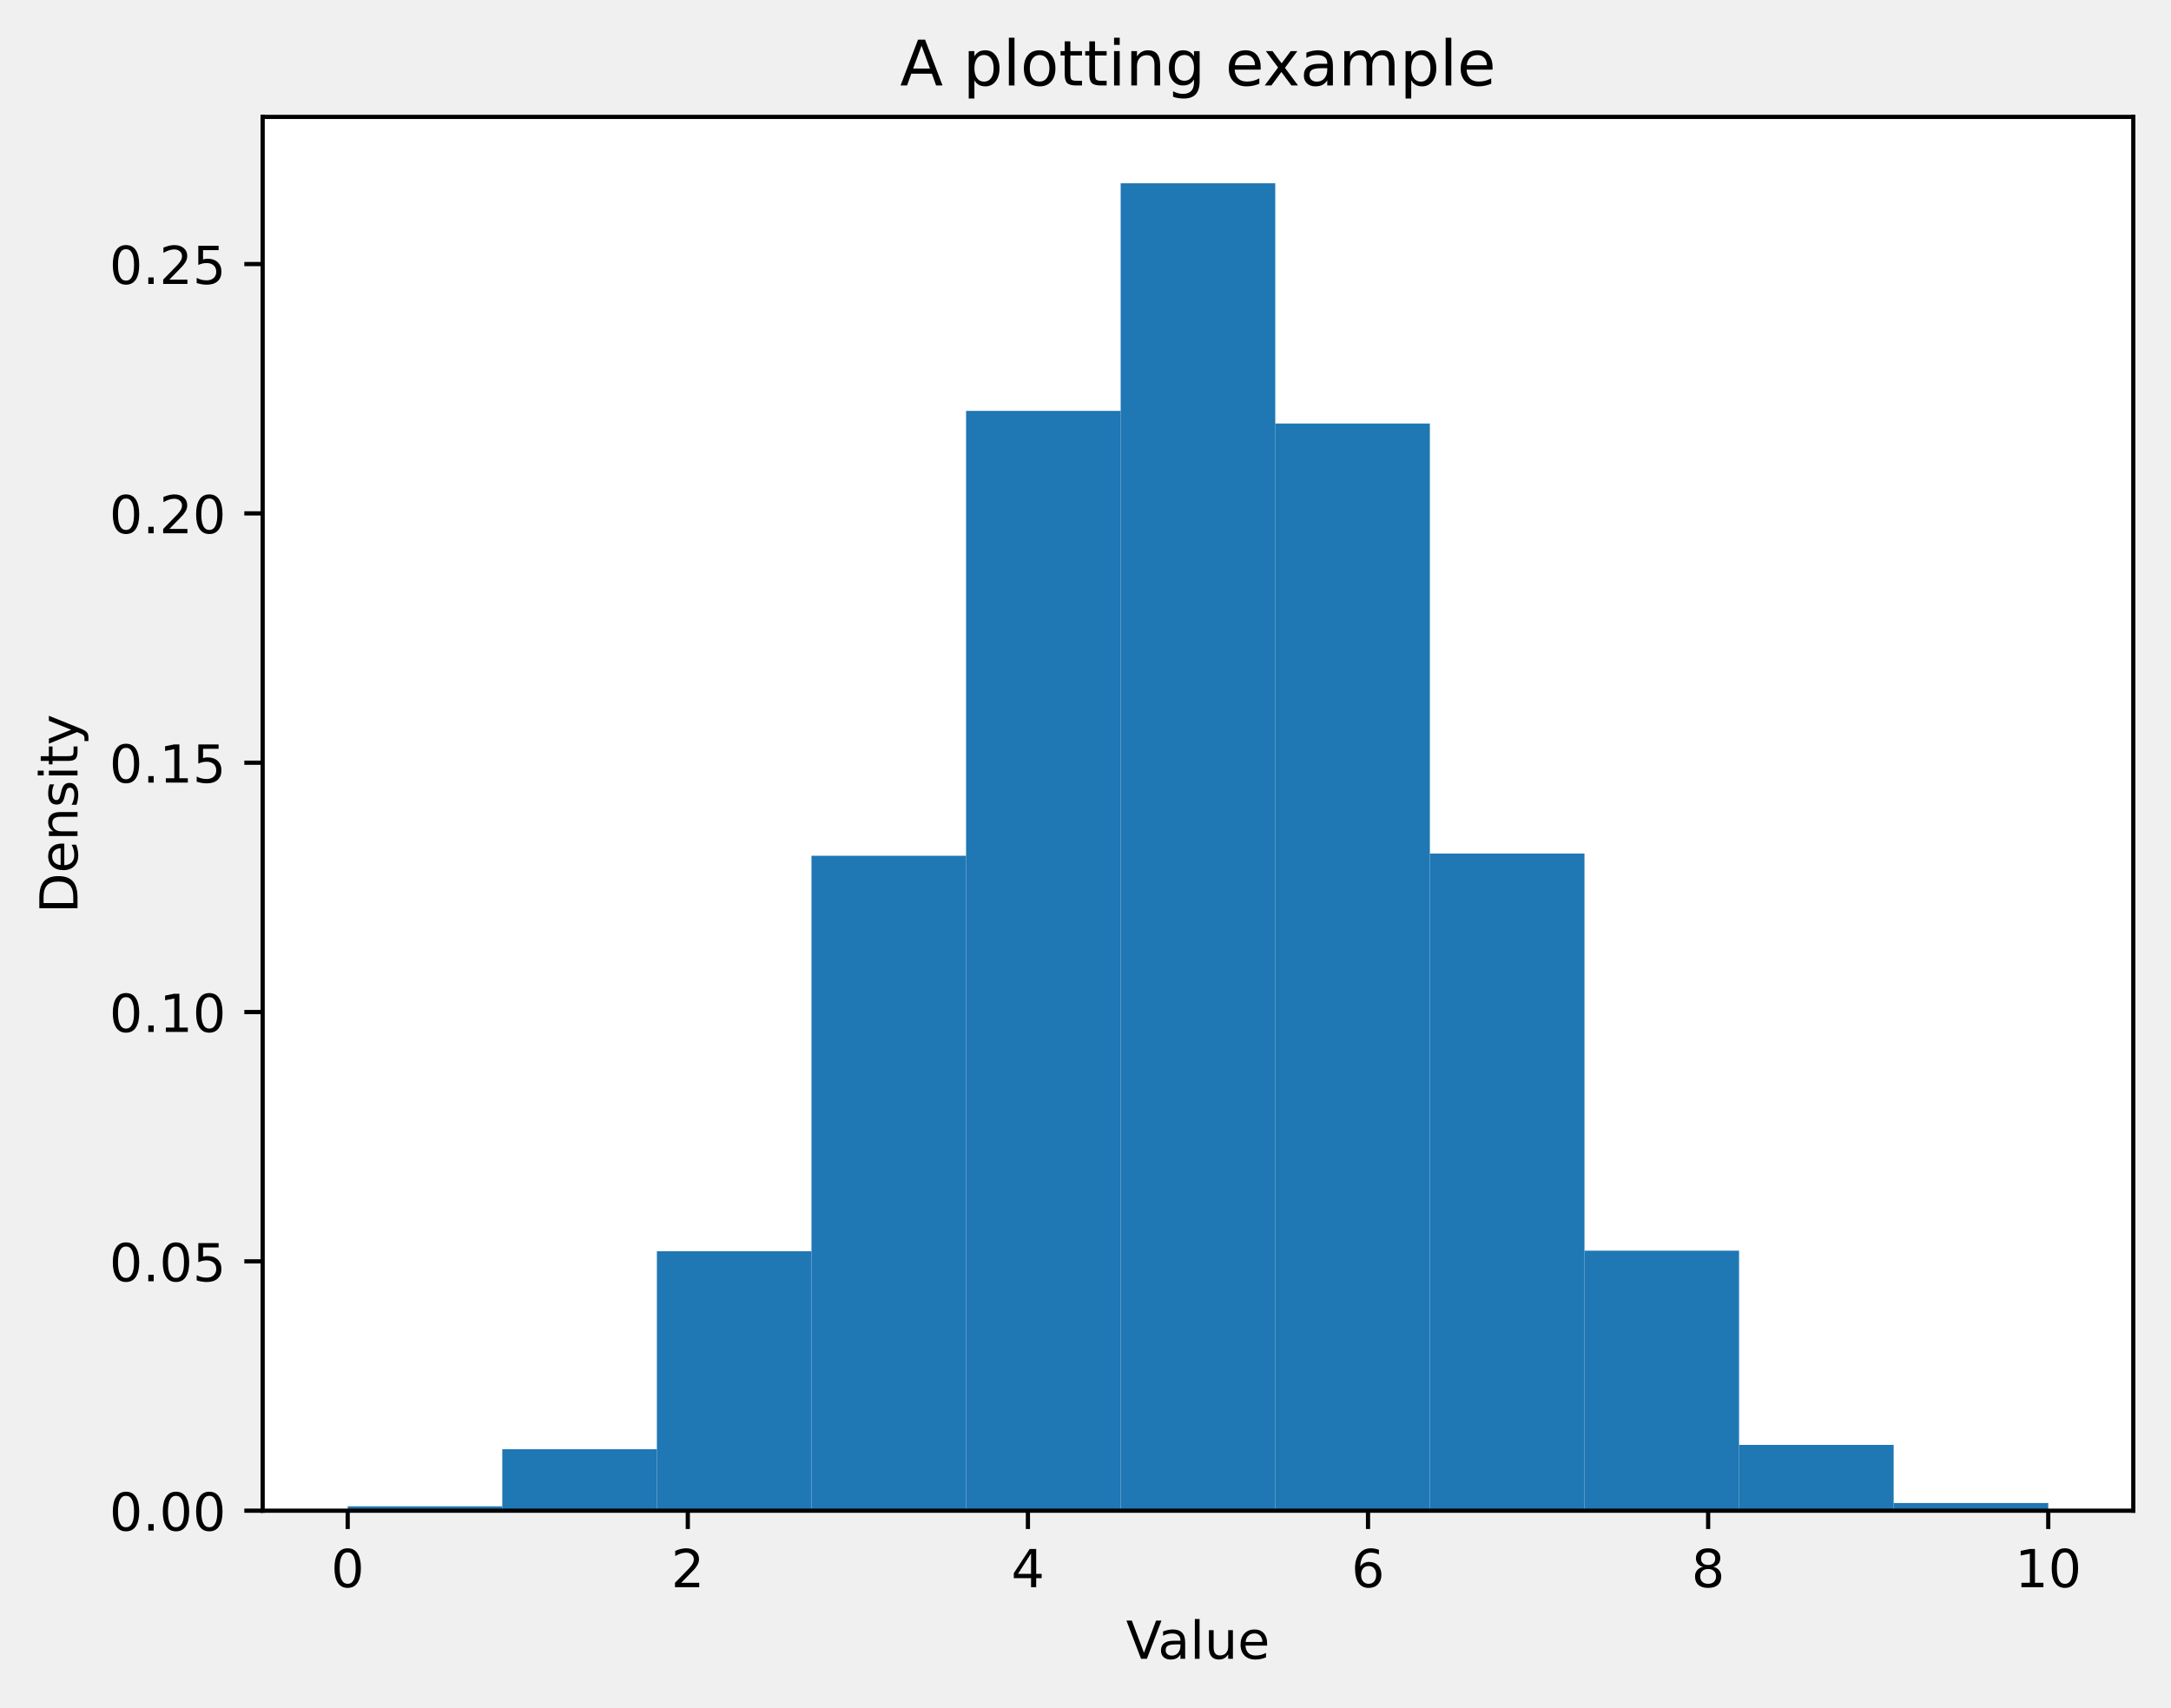
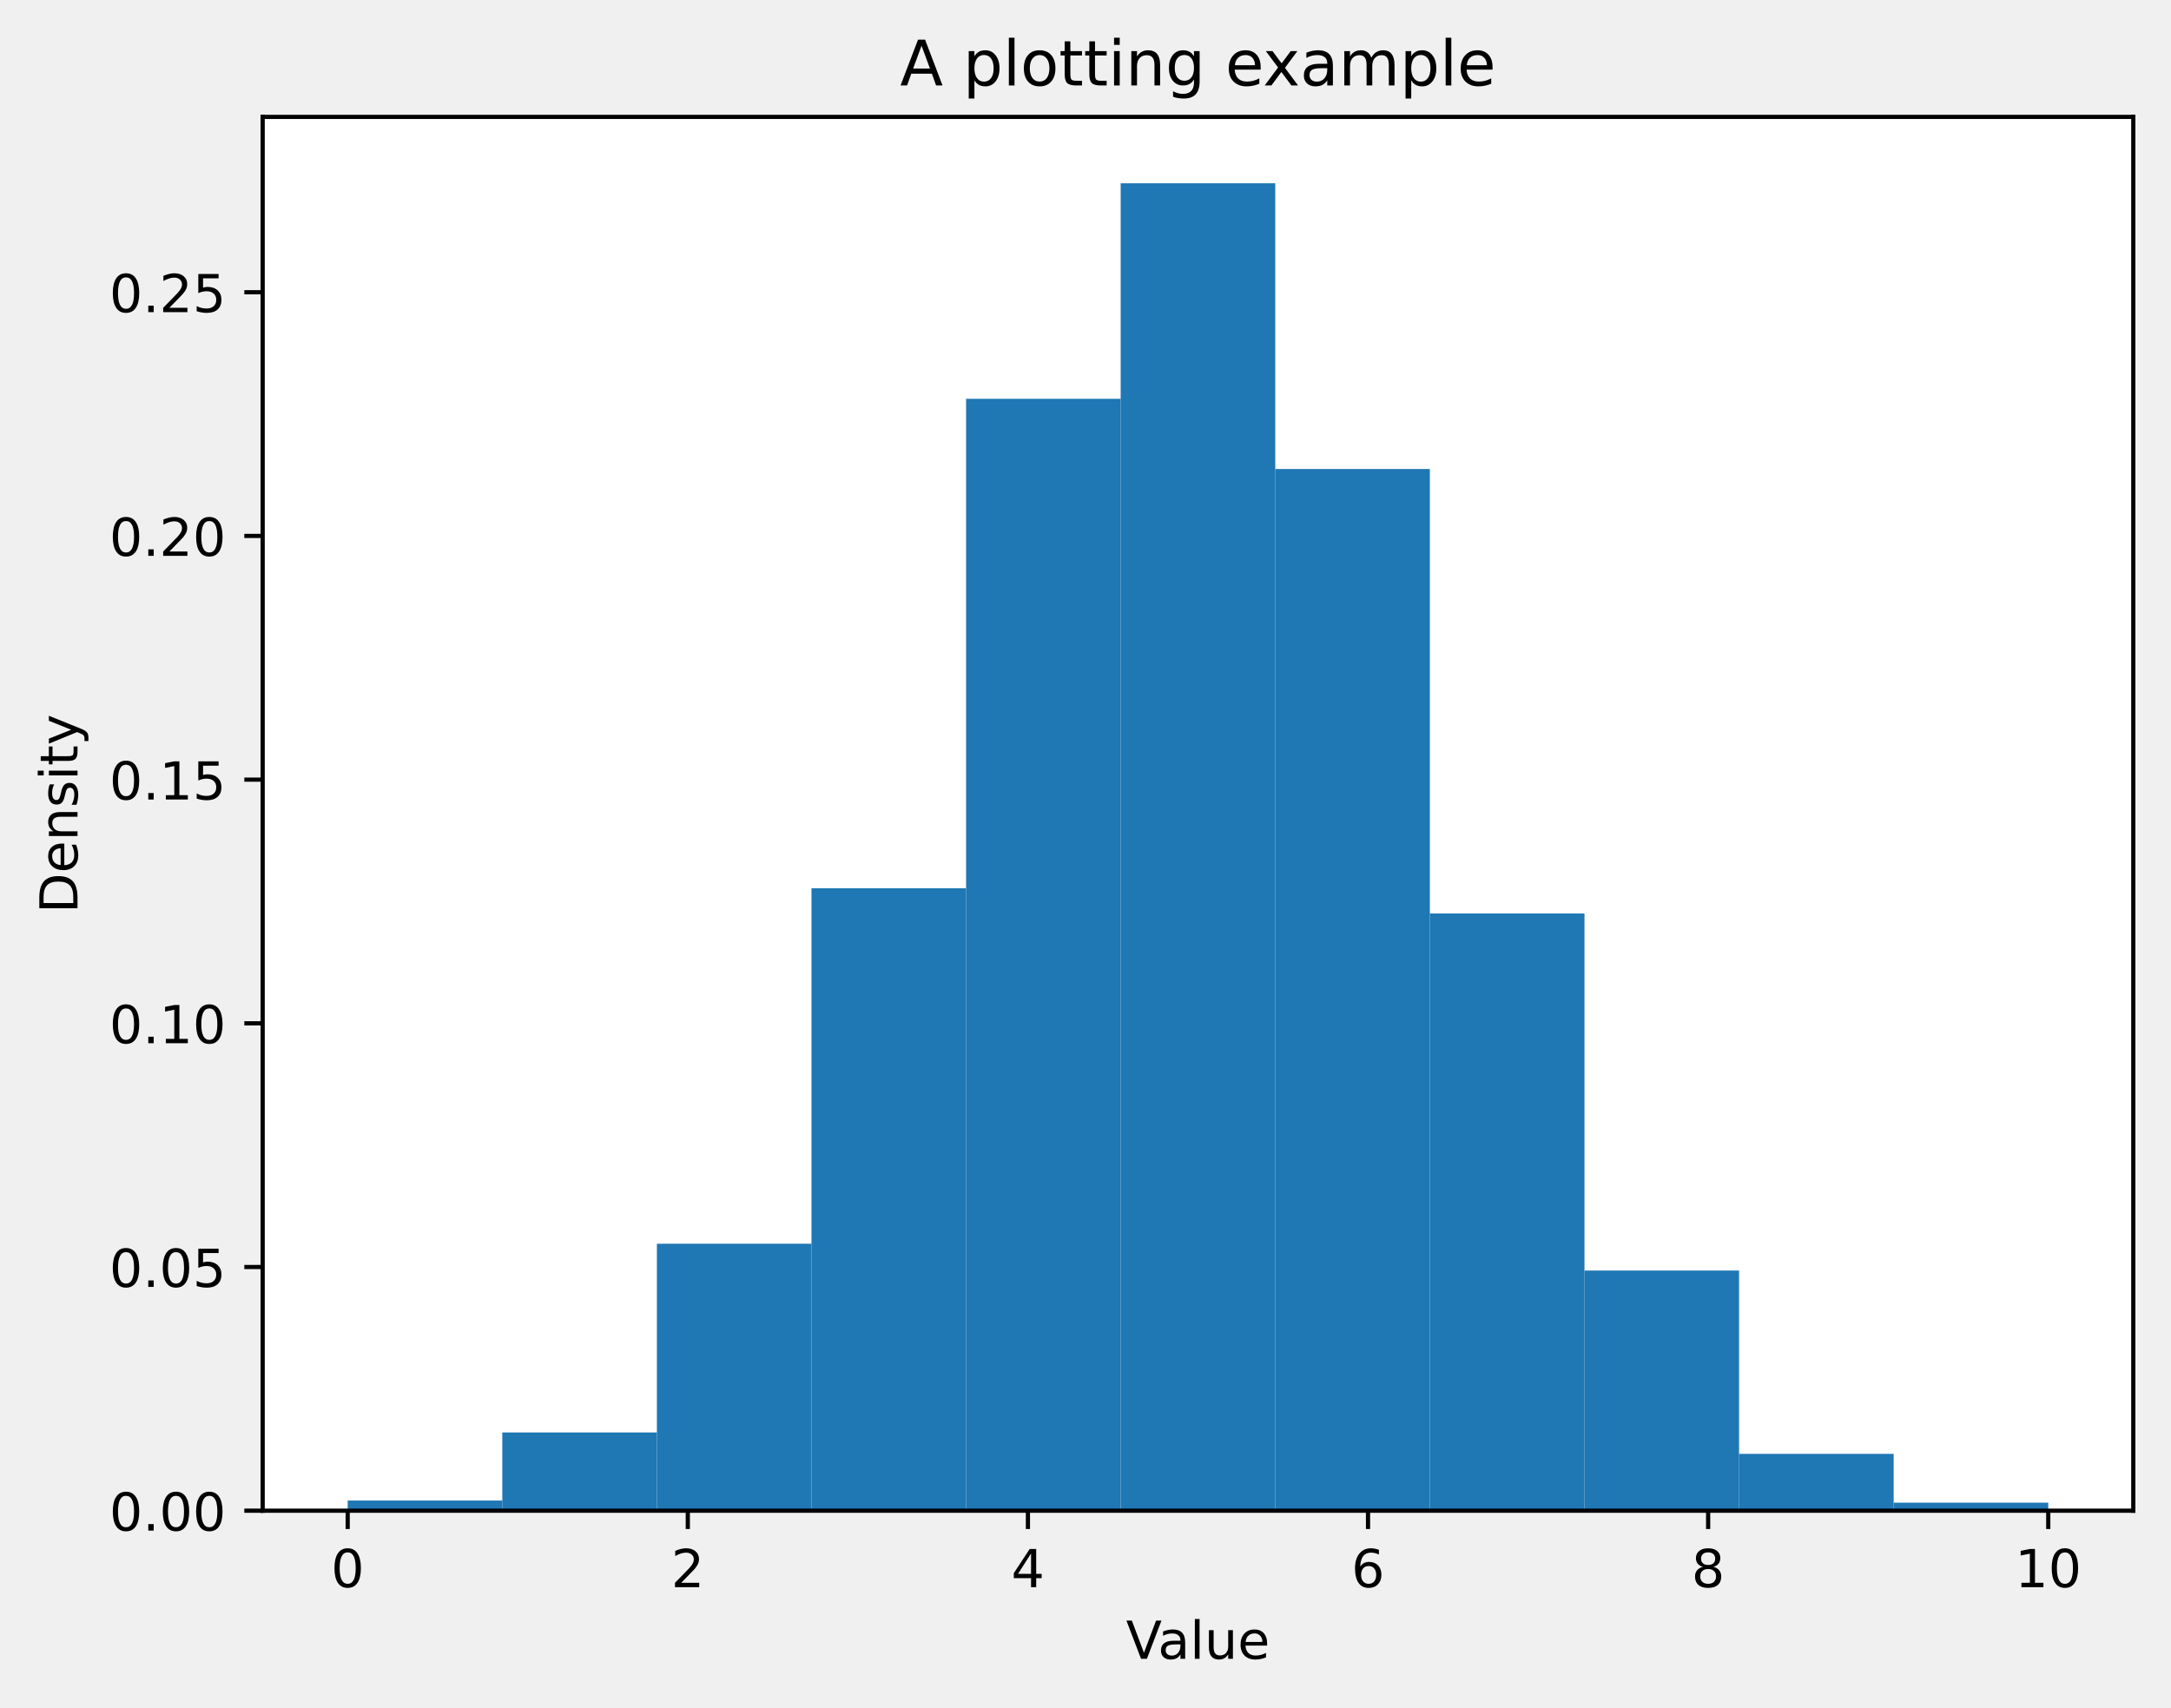
<svg xmlns="http://www.w3.org/2000/svg" xmlns:xlink="http://www.w3.org/1999/xlink" width="414.464pt" height="325.986pt" viewBox="0 0 414.464 325.986" version="1.1">
  <defs>
    <style type="text/css">*{stroke-linejoin: round; stroke-linecap: butt}</style>
  </defs>
  <g id="figure_1">
    <g id="patch_1">
      <path d="M 0 325.986  L 414.464 325.986  L 414.464 0  L 0 0  L 0 325.986  z " style="fill: none" />
    </g>
    <g id="axes_1">
      <g id="patch_2">
        <path d="M 50.144 288.43  L 407.264 288.43  L 407.264 22.318  L 50.144 22.318  z " style="fill: #ffffff" />
      </g>
      <g id="patch_3">
-         <path d="M 66.376 288.43  L 95.891 288.43  L 95.891 287.592  L 66.376 287.592  z " clip-path="url(#pe0464dfb68)" style="fill: #1f77b4" />
+         <path d="M 66.376 288.43  L 95.891 288.43  L 95.891 286.485  L 66.376 286.485  z " clip-path="url(#pf469eba678)" style="fill: #1f77b4" />
      </g>
      <g id="patch_4">
-         <path d="M 95.891 288.43  L 125.405 288.43  L 125.405 276.701  L 95.891 276.701  z " clip-path="url(#pe0464dfb68)" style="fill: #1f77b4" />
+         <path d="M 95.891 288.43  L 125.405 288.43  L 125.405 273.486  L 95.891 273.486  z " clip-path="url(#pf469eba678)" style="fill: #1f77b4" />
      </g>
      <g id="patch_5">
-         <path d="M 125.405 288.43  L 154.919 288.43  L 154.919 238.894  L 125.405 238.894  z " clip-path="url(#pe0464dfb68)" style="fill: #1f77b4" />
+         <path d="M 125.405 288.43  L 154.919 288.43  L 154.919 237.456  L 125.405 237.456  z " clip-path="url(#pf469eba678)" style="fill: #1f77b4" />
      </g>
      <g id="patch_6">
-         <path d="M 154.919 288.43  L 184.433 288.43  L 184.433 163.386  L 154.919 163.386  z " clip-path="url(#pe0464dfb68)" style="fill: #1f77b4" />
+         <path d="M 154.919 288.43  L 184.433 288.43  L 184.433 169.592  L 154.919 169.592  z " clip-path="url(#pf469eba678)" style="fill: #1f77b4" />
      </g>
      <g id="patch_7">
-         <path d="M 184.433 288.43  L 213.947 288.43  L 213.947 78.452  L 184.433 78.452  z " clip-path="url(#pe0464dfb68)" style="fill: #1f77b4" />
+         <path d="M 184.433 288.43  L 213.947 288.43  L 213.947 76.138  L 184.433 76.138  z " clip-path="url(#pf469eba678)" style="fill: #1f77b4" />
      </g>
      <g id="patch_8">
-         <path d="M 213.947 288.43  L 243.461 288.43  L 243.461 34.99  L 213.947 34.99  z " clip-path="url(#pe0464dfb68)" style="fill: #1f77b4" />
+         <path d="M 213.947 288.43  L 243.461 288.43  L 243.461 34.99  L 213.947 34.99  z " clip-path="url(#pf469eba678)" style="fill: #1f77b4" />
      </g>
      <g id="patch_9">
-         <path d="M 243.461 288.43  L 272.975 288.43  L 272.975 80.861  L 243.461 80.861  z " clip-path="url(#pe0464dfb68)" style="fill: #1f77b4" />
+         <path d="M 243.461 288.43  L 272.975 288.43  L 272.975 89.547  L 243.461 89.547  z " clip-path="url(#pf469eba678)" style="fill: #1f77b4" />
      </g>
      <g id="patch_10">
-         <path d="M 272.975 288.43  L 302.489 288.43  L 302.489 162.967  L 272.975 162.967  z " clip-path="url(#pe0464dfb68)" style="fill: #1f77b4" />
+         <path d="M 272.975 288.43  L 302.489 288.43  L 302.489 174.403  L 272.975 174.403  z " clip-path="url(#pf469eba678)" style="fill: #1f77b4" />
      </g>
      <g id="patch_11">
-         <path d="M 302.489 288.43  L 332.003 288.43  L 332.003 238.789  L 302.489 238.789  z " clip-path="url(#pe0464dfb68)" style="fill: #1f77b4" />
+         <path d="M 302.489 288.43  L 332.003 288.43  L 332.003 242.573  L 302.489 242.573  z " clip-path="url(#pf469eba678)" style="fill: #1f77b4" />
      </g>
      <g id="patch_12">
-         <path d="M 332.003 288.43  L 361.517 288.43  L 361.517 275.863  L 332.003 275.863  z " clip-path="url(#pe0464dfb68)" style="fill: #1f77b4" />
+         <path d="M 332.003 288.43  L 361.517 288.43  L 361.517 277.58  L 332.003 277.58  z " clip-path="url(#pf469eba678)" style="fill: #1f77b4" />
      </g>
      <g id="patch_13">
-         <path d="M 361.517 288.43  L 391.031 288.43  L 391.031 286.964  L 361.517 286.964  z " clip-path="url(#pe0464dfb68)" style="fill: #1f77b4" />
+         <path d="M 361.517 288.43  L 391.031 288.43  L 391.031 286.895  L 361.517 286.895  z " clip-path="url(#pf469eba678)" style="fill: #1f77b4" />
      </g>
      <g id="matplotlib.axis_1">
        <g id="xtick_1">
          <g id="line2d_1">
            <defs>
-               <path id="m4e42df05ae" d="M 0 0  L 0 3.5  " style="stroke: #000000; stroke-width: 0.8" />
+               <path id="m822d8c1b4b" d="M 0 0  L 0 3.5  " style="stroke: #000000; stroke-width: 0.8" />
            </defs>
            <g>
-               <use xlink:href="#m4e42df05ae" x="66.376" y="288.43" style="stroke: #000000; stroke-width: 0.8" />
+               <use xlink:href="#m822d8c1b4b" x="66.376" y="288.43" style="stroke: #000000; stroke-width: 0.8" />
            </g>
          </g>
          <g id="text_1">
            <g transform="translate(63.19523 303.0286) scale(0.1 -0.1)">
              <defs>
                <path id="DejaVuSans-30" d="M 2034 4250  Q 1547 4250 1301 3770  Q 1056 3291 1056 2328  Q 1056 1369 1301 889  Q 1547 409 2034 409  Q 2525 409 2770 889  Q 3016 1369 3016 2328  Q 3016 3291 2770 3770  Q 2525 4250 2034 4250  z M 2034 4750  Q 2819 4750 3233 4129  Q 3647 3509 3647 2328  Q 3647 1150 3233 529  Q 2819 -91 2034 -91  Q 1250 -91 836 529  Q 422 1150 422 2328  Q 422 3509 836 4129  Q 1250 4750 2034 4750  z " transform="scale(0.015625)" />
              </defs>
              <use xlink:href="#DejaVuSans-30" />
            </g>
          </g>
        </g>
        <g id="xtick_2">
          <g id="line2d_2">
            <g>
-               <use xlink:href="#m4e42df05ae" x="131.307" y="288.43" style="stroke: #000000; stroke-width: 0.8" />
+               <use xlink:href="#m822d8c1b4b" x="131.307" y="288.43" style="stroke: #000000; stroke-width: 0.8" />
            </g>
          </g>
          <g id="text_2">
            <g transform="translate(128.1261 303.0286) scale(0.1 -0.1)">
              <defs>
                <path id="DejaVuSans-32" d="M 1228 531  L 3431 531  L 3431 0  L 469 0  L 469 531  Q 828 903 1448 1529  Q 2069 2156 2228 2338  Q 2531 2678 2651 2914  Q 2772 3150 2772 3378  Q 2772 3750 2511 3984  Q 2250 4219 1831 4219  Q 1534 4219 1204 4116  Q 875 4013 500 3803  L 500 4441  Q 881 4594 1212 4672  Q 1544 4750 1819 4750  Q 2544 4750 2975 4387  Q 3406 4025 3406 3419  Q 3406 3131 3298 2873  Q 3191 2616 2906 2266  Q 2828 2175 2409 1742  Q 1991 1309 1228 531  z " transform="scale(0.015625)" />
              </defs>
              <use xlink:href="#DejaVuSans-32" />
            </g>
          </g>
        </g>
        <g id="xtick_3">
          <g id="line2d_3">
            <g>
-               <use xlink:href="#m4e42df05ae" x="196.238" y="288.43" style="stroke: #000000; stroke-width: 0.8" />
+               <use xlink:href="#m822d8c1b4b" x="196.238" y="288.43" style="stroke: #000000; stroke-width: 0.8" />
            </g>
          </g>
          <g id="text_3">
            <g transform="translate(193.057 303.0286) scale(0.1 -0.1)">
              <defs>
                <path id="DejaVuSans-34" d="M 2419 4116  L 825 1625  L 2419 1625  L 2419 4116  z M 2253 4666  L 3047 4666  L 3047 1625  L 3713 1625  L 3713 1100  L 3047 1100  L 3047 0  L 2419 0  L 2419 1100  L 313 1100  L 313 1709  L 2253 4666  z " transform="scale(0.015625)" />
              </defs>
              <use xlink:href="#DejaVuSans-34" />
            </g>
          </g>
        </g>
        <g id="xtick_4">
          <g id="line2d_4">
            <g>
-               <use xlink:href="#m4e42df05ae" x="261.169" y="288.43" style="stroke: #000000; stroke-width: 0.8" />
+               <use xlink:href="#m822d8c1b4b" x="261.169" y="288.43" style="stroke: #000000; stroke-width: 0.8" />
            </g>
          </g>
          <g id="text_4">
            <g transform="translate(257.988 303.0286) scale(0.1 -0.1)">
              <defs>
                <path id="DejaVuSans-36" d="M 2113 2584  Q 1688 2584 1439 2293  Q 1191 2003 1191 1497  Q 1191 994 1439 701  Q 1688 409 2113 409  Q 2538 409 2786 701  Q 3034 994 3034 1497  Q 3034 2003 2786 2293  Q 2538 2584 2113 2584  z M 3366 4563  L 3366 3988  Q 3128 4100 2886 4159  Q 2644 4219 2406 4219  Q 1781 4219 1451 3797  Q 1122 3375 1075 2522  Q 1259 2794 1537 2939  Q 1816 3084 2150 3084  Q 2853 3084 3261 2657  Q 3669 2231 3669 1497  Q 3669 778 3244 343  Q 2819 -91 2113 -91  Q 1303 -91 875 529  Q 447 1150 447 2328  Q 447 3434 972 4092  Q 1497 4750 2381 4750  Q 2619 4750 2861 4703  Q 3103 4656 3366 4563  z " transform="scale(0.015625)" />
              </defs>
              <use xlink:href="#DejaVuSans-36" />
            </g>
          </g>
        </g>
        <g id="xtick_5">
          <g id="line2d_5">
            <g>
-               <use xlink:href="#m4e42df05ae" x="326.1" y="288.43" style="stroke: #000000; stroke-width: 0.8" />
+               <use xlink:href="#m822d8c1b4b" x="326.1" y="288.43" style="stroke: #000000; stroke-width: 0.8" />
            </g>
          </g>
          <g id="text_5">
            <g transform="translate(322.9189 303.0286) scale(0.1 -0.1)">
              <defs>
                <path id="DejaVuSans-38" d="M 2034 2216  Q 1584 2216 1326 1975  Q 1069 1734 1069 1313  Q 1069 891 1326 650  Q 1584 409 2034 409  Q 2484 409 2743 651  Q 3003 894 3003 1313  Q 3003 1734 2745 1975  Q 2488 2216 2034 2216  z M 1403 2484  Q 997 2584 770 2862  Q 544 3141 544 3541  Q 544 4100 942 4425  Q 1341 4750 2034 4750  Q 2731 4750 3128 4425  Q 3525 4100 3525 3541  Q 3525 3141 3298 2862  Q 3072 2584 2669 2484  Q 3125 2378 3379 2068  Q 3634 1759 3634 1313  Q 3634 634 3220 271  Q 2806 -91 2034 -91  Q 1263 -91 848 271  Q 434 634 434 1313  Q 434 1759 690 2068  Q 947 2378 1403 2484  z M 1172 3481  Q 1172 3119 1398 2916  Q 1625 2713 2034 2713  Q 2441 2713 2670 2916  Q 2900 3119 2900 3481  Q 2900 3844 2670 4047  Q 2441 4250 2034 4250  Q 1625 4250 1398 4047  Q 1172 3844 1172 3481  z " transform="scale(0.015625)" />
              </defs>
              <use xlink:href="#DejaVuSans-38" />
            </g>
          </g>
        </g>
        <g id="xtick_6">
          <g id="line2d_6">
            <g>
-               <use xlink:href="#m4e42df05ae" x="391.031" y="288.43" style="stroke: #000000; stroke-width: 0.8" />
+               <use xlink:href="#m822d8c1b4b" x="391.031" y="288.43" style="stroke: #000000; stroke-width: 0.8" />
            </g>
          </g>
          <g id="text_6">
            <g transform="translate(384.6685 303.0286) scale(0.1 -0.1)">
              <defs>
                <path id="DejaVuSans-31" d="M 794 531  L 1825 531  L 1825 4091  L 703 3866  L 703 4441  L 1819 4666  L 2450 4666  L 2450 531  L 3481 531  L 3481 0  L 794 0  L 794 531  z " transform="scale(0.015625)" />
              </defs>
              <use xlink:href="#DejaVuSans-31" />
              <use xlink:href="#DejaVuSans-30" transform="translate(63.62305 0)" />
            </g>
          </g>
        </g>
        <g id="text_7">
          <g transform="translate(214.9725 316.7067) scale(0.1 -0.1)">
            <defs>
              <path id="DejaVuSans-56" d="M 1831 0  L 50 4666  L 709 4666  L 2188 738  L 3669 4666  L 4325 4666  L 2547 0  L 1831 0  z " transform="scale(0.015625)" />
              <path id="DejaVuSans-61" d="M 2194 1759  Q 1497 1759 1228 1600  Q 959 1441 959 1056  Q 959 750 1161 570  Q 1363 391 1709 391  Q 2188 391 2477 730  Q 2766 1069 2766 1631  L 2766 1759  L 2194 1759  z M 3341 1997  L 3341 0  L 2766 0  L 2766 531  Q 2569 213 2275 61  Q 1981 -91 1556 -91  Q 1019 -91 701 211  Q 384 513 384 1019  Q 384 1609 779 1909  Q 1175 2209 1959 2209  L 2766 2209  L 2766 2266  Q 2766 2663 2505 2880  Q 2244 3097 1772 3097  Q 1472 3097 1187 3025  Q 903 2953 641 2809  L 641 3341  Q 956 3463 1253 3523  Q 1550 3584 1831 3584  Q 2591 3584 2966 3190  Q 3341 2797 3341 1997  z " transform="scale(0.015625)" />
              <path id="DejaVuSans-6c" d="M 603 4863  L 1178 4863  L 1178 0  L 603 0  L 603 4863  z " transform="scale(0.015625)" />
              <path id="DejaVuSans-75" d="M 544 1381  L 544 3500  L 1119 3500  L 1119 1403  Q 1119 906 1312 657  Q 1506 409 1894 409  Q 2359 409 2629 706  Q 2900 1003 2900 1516  L 2900 3500  L 3475 3500  L 3475 0  L 2900 0  L 2900 538  Q 2691 219 2414 64  Q 2138 -91 1772 -91  Q 1169 -91 856 284  Q 544 659 544 1381  z M 1991 3584  L 1991 3584  z " transform="scale(0.015625)" />
              <path id="DejaVuSans-65" d="M 3597 1894  L 3597 1613  L 953 1613  Q 991 1019 1311 708  Q 1631 397 2203 397  Q 2534 397 2845 478  Q 3156 559 3463 722  L 3463 178  Q 3153 47 2828 -22  Q 2503 -91 2169 -91  Q 1331 -91 842 396  Q 353 884 353 1716  Q 353 2575 817 3079  Q 1281 3584 2069 3584  Q 2775 3584 3186 3129  Q 3597 2675 3597 1894  z M 3022 2063  Q 3016 2534 2758 2815  Q 2500 3097 2075 3097  Q 1594 3097 1305 2825  Q 1016 2553 972 2059  L 3022 2063  z " transform="scale(0.015625)" />
            </defs>
            <use xlink:href="#DejaVuSans-56" />
            <use xlink:href="#DejaVuSans-61" transform="translate(60.6582 0)" />
            <use xlink:href="#DejaVuSans-6c" transform="translate(121.9375 0)" />
            <use xlink:href="#DejaVuSans-75" transform="translate(149.7207 0)" />
            <use xlink:href="#DejaVuSans-65" transform="translate(213.0996 0)" />
          </g>
        </g>
      </g>
      <g id="matplotlib.axis_2">
        <g id="ytick_1">
          <g id="line2d_7">
            <defs>
-               <path id="mf775ffb099" d="M 0 0  L -3.5 0  " style="stroke: #000000; stroke-width: 0.8" />
+               <path id="m9a4391ffe8" d="M 0 0  L -3.5 0  " style="stroke: #000000; stroke-width: 0.8" />
            </defs>
            <g>
-               <use xlink:href="#mf775ffb099" x="50.144" y="288.43" style="stroke: #000000; stroke-width: 0.8" />
+               <use xlink:href="#m9a4391ffe8" x="50.144" y="288.43" style="stroke: #000000; stroke-width: 0.8" />
            </g>
          </g>
          <g id="text_8">
            <g transform="translate(20.87813 292.2293) scale(0.1 -0.1)">
              <defs>
                <path id="DejaVuSans-2e" d="M 684 794  L 1344 794  L 1344 0  L 684 0  L 684 794  z " transform="scale(0.015625)" />
              </defs>
              <use xlink:href="#DejaVuSans-30" />
              <use xlink:href="#DejaVuSans-2e" transform="translate(63.62305 0)" />
              <use xlink:href="#DejaVuSans-30" transform="translate(95.41016 0)" />
              <use xlink:href="#DejaVuSans-30" transform="translate(159.0332 0)" />
            </g>
          </g>
        </g>
        <g id="ytick_2">
          <g id="line2d_8">
            <g>
-               <use xlink:href="#mf775ffb099" x="50.144" y="240.827" style="stroke: #000000; stroke-width: 0.8" />
+               <use xlink:href="#m9a4391ffe8" x="50.144" y="241.903" style="stroke: #000000; stroke-width: 0.8" />
            </g>
          </g>
          <g id="text_9">
-             <g transform="translate(20.87813 244.626) scale(0.1 -0.1)">
+             <g transform="translate(20.87813 245.7027) scale(0.1 -0.1)">
              <defs>
                <path id="DejaVuSans-35" d="M 691 4666  L 3169 4666  L 3169 4134  L 1269 4134  L 1269 2991  Q 1406 3038 1543 3061  Q 1681 3084 1819 3084  Q 2600 3084 3056 2656  Q 3513 2228 3513 1497  Q 3513 744 3044 326  Q 2575 -91 1722 -91  Q 1428 -91 1123 -41  Q 819 9 494 109  L 494 744  Q 775 591 1075 516  Q 1375 441 1709 441  Q 2250 441 2565 725  Q 2881 1009 2881 1497  Q 2881 1984 2565 2268  Q 2250 2553 1709 2553  Q 1456 2553 1204 2497  Q 953 2441 691 2322  L 691 4666  z " transform="scale(0.015625)" />
              </defs>
              <use xlink:href="#DejaVuSans-30" />
              <use xlink:href="#DejaVuSans-2e" transform="translate(63.62305 0)" />
              <use xlink:href="#DejaVuSans-30" transform="translate(95.41016 0)" />
              <use xlink:href="#DejaVuSans-35" transform="translate(159.0332 0)" />
            </g>
          </g>
        </g>
        <g id="ytick_3">
          <g id="line2d_9">
            <g>
-               <use xlink:href="#mf775ffb099" x="50.144" y="193.224" style="stroke: #000000; stroke-width: 0.8" />
+               <use xlink:href="#m9a4391ffe8" x="50.144" y="195.377" style="stroke: #000000; stroke-width: 0.8" />
            </g>
          </g>
          <g id="text_10">
-             <g transform="translate(20.87813 197.0227) scale(0.1 -0.1)">
+             <g transform="translate(20.87813 199.176) scale(0.1 -0.1)">
              <use xlink:href="#DejaVuSans-30" />
              <use xlink:href="#DejaVuSans-2e" transform="translate(63.62305 0)" />
              <use xlink:href="#DejaVuSans-31" transform="translate(95.41016 0)" />
              <use xlink:href="#DejaVuSans-30" transform="translate(159.0332 0)" />
            </g>
          </g>
        </g>
        <g id="ytick_4">
          <g id="line2d_10">
            <g>
-               <use xlink:href="#mf775ffb099" x="50.144" y="145.62" style="stroke: #000000; stroke-width: 0.8" />
+               <use xlink:href="#m9a4391ffe8" x="50.144" y="148.85" style="stroke: #000000; stroke-width: 0.8" />
            </g>
          </g>
          <g id="text_11">
-             <g transform="translate(20.87813 149.4194) scale(0.1 -0.1)">
+             <g transform="translate(20.87813 152.6494) scale(0.1 -0.1)">
              <use xlink:href="#DejaVuSans-30" />
              <use xlink:href="#DejaVuSans-2e" transform="translate(63.62305 0)" />
              <use xlink:href="#DejaVuSans-31" transform="translate(95.41016 0)" />
              <use xlink:href="#DejaVuSans-35" transform="translate(159.0332 0)" />
            </g>
          </g>
        </g>
        <g id="ytick_5">
          <g id="line2d_11">
            <g>
-               <use xlink:href="#mf775ffb099" x="50.144" y="98.017" style="stroke: #000000; stroke-width: 0.8" />
+               <use xlink:href="#m9a4391ffe8" x="50.144" y="102.324" style="stroke: #000000; stroke-width: 0.8" />
            </g>
          </g>
          <g id="text_12">
-             <g transform="translate(20.87813 101.8161) scale(0.1 -0.1)">
+             <g transform="translate(20.87813 106.1227) scale(0.1 -0.1)">
              <use xlink:href="#DejaVuSans-30" />
              <use xlink:href="#DejaVuSans-2e" transform="translate(63.62305 0)" />
              <use xlink:href="#DejaVuSans-32" transform="translate(95.41016 0)" />
              <use xlink:href="#DejaVuSans-30" transform="translate(159.0332 0)" />
            </g>
          </g>
        </g>
        <g id="ytick_6">
          <g id="line2d_12">
            <g>
-               <use xlink:href="#mf775ffb099" x="50.144" y="50.414" style="stroke: #000000; stroke-width: 0.8" />
+               <use xlink:href="#m9a4391ffe8" x="50.144" y="55.797" style="stroke: #000000; stroke-width: 0.8" />
            </g>
          </g>
          <g id="text_13">
-             <g transform="translate(20.87813 54.21281) scale(0.1 -0.1)">
+             <g transform="translate(20.87813 59.59606) scale(0.1 -0.1)">
              <use xlink:href="#DejaVuSans-30" />
              <use xlink:href="#DejaVuSans-2e" transform="translate(63.62305 0)" />
              <use xlink:href="#DejaVuSans-32" transform="translate(95.41016 0)" />
              <use xlink:href="#DejaVuSans-35" transform="translate(159.0332 0)" />
            </g>
          </g>
        </g>
        <g id="text_14">
          <g transform="translate(14.79844 174.3827) rotate(-90) scale(0.1 -0.1)">
            <defs>
              <path id="DejaVuSans-44" d="M 1259 4147  L 1259 519  L 2022 519  Q 2988 519 3436 956  Q 3884 1394 3884 2338  Q 3884 3275 3436 3711  Q 2988 4147 2022 4147  L 1259 4147  z M 628 4666  L 1925 4666  Q 3281 4666 3915 4102  Q 4550 3538 4550 2338  Q 4550 1131 3912 565  Q 3275 0 1925 0  L 628 0  L 628 4666  z " transform="scale(0.015625)" />
              <path id="DejaVuSans-6e" d="M 3513 2113  L 3513 0  L 2938 0  L 2938 2094  Q 2938 2591 2744 2837  Q 2550 3084 2163 3084  Q 1697 3084 1428 2787  Q 1159 2491 1159 1978  L 1159 0  L 581 0  L 581 3500  L 1159 3500  L 1159 2956  Q 1366 3272 1645 3428  Q 1925 3584 2291 3584  Q 2894 3584 3203 3211  Q 3513 2838 3513 2113  z " transform="scale(0.015625)" />
              <path id="DejaVuSans-73" d="M 2834 3397  L 2834 2853  Q 2591 2978 2328 3040  Q 2066 3103 1784 3103  Q 1356 3103 1142 2972  Q 928 2841 928 2578  Q 928 2378 1081 2264  Q 1234 2150 1697 2047  L 1894 2003  Q 2506 1872 2764 1633  Q 3022 1394 3022 966  Q 3022 478 2636 193  Q 2250 -91 1575 -91  Q 1294 -91 989 -36  Q 684 19 347 128  L 347 722  Q 666 556 975 473  Q 1284 391 1588 391  Q 1994 391 2212 530  Q 2431 669 2431 922  Q 2431 1156 2273 1281  Q 2116 1406 1581 1522  L 1381 1569  Q 847 1681 609 1914  Q 372 2147 372 2553  Q 372 3047 722 3315  Q 1072 3584 1716 3584  Q 2034 3584 2315 3537  Q 2597 3491 2834 3397  z " transform="scale(0.015625)" />
              <path id="DejaVuSans-69" d="M 603 3500  L 1178 3500  L 1178 0  L 603 0  L 603 3500  z M 603 4863  L 1178 4863  L 1178 4134  L 603 4134  L 603 4863  z " transform="scale(0.015625)" />
              <path id="DejaVuSans-74" d="M 1172 4494  L 1172 3500  L 2356 3500  L 2356 3053  L 1172 3053  L 1172 1153  Q 1172 725 1289 603  Q 1406 481 1766 481  L 2356 481  L 2356 0  L 1766 0  Q 1100 0 847 248  Q 594 497 594 1153  L 594 3053  L 172 3053  L 172 3500  L 594 3500  L 594 4494  L 1172 4494  z " transform="scale(0.015625)" />
              <path id="DejaVuSans-79" d="M 2059 -325  Q 1816 -950 1584 -1140  Q 1353 -1331 966 -1331  L 506 -1331  L 506 -850  L 844 -850  Q 1081 -850 1212 -737  Q 1344 -625 1503 -206  L 1606 56  L 191 3500  L 800 3500  L 1894 763  L 2988 3500  L 3597 3500  L 2059 -325  z " transform="scale(0.015625)" />
            </defs>
            <use xlink:href="#DejaVuSans-44" />
            <use xlink:href="#DejaVuSans-65" transform="translate(77.00195 0)" />
            <use xlink:href="#DejaVuSans-6e" transform="translate(138.5254 0)" />
            <use xlink:href="#DejaVuSans-73" transform="translate(201.9043 0)" />
            <use xlink:href="#DejaVuSans-69" transform="translate(254.0039 0)" />
            <use xlink:href="#DejaVuSans-74" transform="translate(281.7871 0)" />
            <use xlink:href="#DejaVuSans-79" transform="translate(320.9961 0)" />
          </g>
        </g>
      </g>
      <g id="patch_14">
        <path d="M 50.144 288.43  L 50.144 22.318  " style="fill: none; stroke: #000000; stroke-width: 0.8; stroke-linejoin: miter; stroke-linecap: square" />
      </g>
      <g id="patch_15">
        <path d="M 407.264 288.43  L 407.264 22.318  " style="fill: none; stroke: #000000; stroke-width: 0.8; stroke-linejoin: miter; stroke-linecap: square" />
      </g>
      <g id="patch_16">
        <path d="M 50.144 288.43  L 407.264 288.43  " style="fill: none; stroke: #000000; stroke-width: 0.8; stroke-linejoin: miter; stroke-linecap: square" />
      </g>
      <g id="patch_17">
        <path d="M 50.144 22.318  L 407.264 22.318  " style="fill: none; stroke: #000000; stroke-width: 0.8; stroke-linejoin: miter; stroke-linecap: square" />
      </g>
      <g id="text_15">
        <g transform="translate(171.8284 16.31812) scale(0.12 -0.12)">
          <defs>
            <path id="DejaVuSans-41" d="M 2188 4044  L 1331 1722  L 3047 1722  L 2188 4044  z M 1831 4666  L 2547 4666  L 4325 0  L 3669 0  L 3244 1197  L 1141 1197  L 716 0  L 50 0  L 1831 4666  z " transform="scale(0.015625)" />
            <path id="DejaVuSans-20" transform="scale(0.015625)" />
            <path id="DejaVuSans-70" d="M 1159 525  L 1159 -1331  L 581 -1331  L 581 3500  L 1159 3500  L 1159 2969  Q 1341 3281 1617 3432  Q 1894 3584 2278 3584  Q 2916 3584 3314 3078  Q 3713 2572 3713 1747  Q 3713 922 3314 415  Q 2916 -91 2278 -91  Q 1894 -91 1617 61  Q 1341 213 1159 525  z M 3116 1747  Q 3116 2381 2855 2742  Q 2594 3103 2138 3103  Q 1681 3103 1420 2742  Q 1159 2381 1159 1747  Q 1159 1113 1420 752  Q 1681 391 2138 391  Q 2594 391 2855 752  Q 3116 1113 3116 1747  z " transform="scale(0.015625)" />
            <path id="DejaVuSans-6f" d="M 1959 3097  Q 1497 3097 1228 2736  Q 959 2375 959 1747  Q 959 1119 1226 758  Q 1494 397 1959 397  Q 2419 397 2687 759  Q 2956 1122 2956 1747  Q 2956 2369 2687 2733  Q 2419 3097 1959 3097  z M 1959 3584  Q 2709 3584 3137 3096  Q 3566 2609 3566 1747  Q 3566 888 3137 398  Q 2709 -91 1959 -91  Q 1206 -91 779 398  Q 353 888 353 1747  Q 353 2609 779 3096  Q 1206 3584 1959 3584  z " transform="scale(0.015625)" />
            <path id="DejaVuSans-67" d="M 2906 1791  Q 2906 2416 2648 2759  Q 2391 3103 1925 3103  Q 1463 3103 1205 2759  Q 947 2416 947 1791  Q 947 1169 1205 825  Q 1463 481 1925 481  Q 2391 481 2648 825  Q 2906 1169 2906 1791  z M 3481 434  Q 3481 -459 3084 -895  Q 2688 -1331 1869 -1331  Q 1566 -1331 1297 -1286  Q 1028 -1241 775 -1147  L 775 -588  Q 1028 -725 1275 -790  Q 1522 -856 1778 -856  Q 2344 -856 2625 -561  Q 2906 -266 2906 331  L 2906 616  Q 2728 306 2450 153  Q 2172 0 1784 0  Q 1141 0 747 490  Q 353 981 353 1791  Q 353 2603 747 3093  Q 1141 3584 1784 3584  Q 2172 3584 2450 3431  Q 2728 3278 2906 2969  L 2906 3500  L 3481 3500  L 3481 434  z " transform="scale(0.015625)" />
            <path id="DejaVuSans-78" d="M 3513 3500  L 2247 1797  L 3578 0  L 2900 0  L 1881 1375  L 863 0  L 184 0  L 1544 1831  L 300 3500  L 978 3500  L 1906 2253  L 2834 3500  L 3513 3500  z " transform="scale(0.015625)" />
            <path id="DejaVuSans-6d" d="M 3328 2828  Q 3544 3216 3844 3400  Q 4144 3584 4550 3584  Q 5097 3584 5394 3201  Q 5691 2819 5691 2113  L 5691 0  L 5113 0  L 5113 2094  Q 5113 2597 4934 2840  Q 4756 3084 4391 3084  Q 3944 3084 3684 2787  Q 3425 2491 3425 1978  L 3425 0  L 2847 0  L 2847 2094  Q 2847 2600 2669 2842  Q 2491 3084 2119 3084  Q 1678 3084 1418 2786  Q 1159 2488 1159 1978  L 1159 0  L 581 0  L 581 3500  L 1159 3500  L 1159 2956  Q 1356 3278 1631 3431  Q 1906 3584 2284 3584  Q 2666 3584 2933 3390  Q 3200 3197 3328 2828  z " transform="scale(0.015625)" />
          </defs>
          <use xlink:href="#DejaVuSans-41" />
          <use xlink:href="#DejaVuSans-20" transform="translate(68.4082 0)" />
          <use xlink:href="#DejaVuSans-70" transform="translate(100.1953 0)" />
          <use xlink:href="#DejaVuSans-6c" transform="translate(163.6719 0)" />
          <use xlink:href="#DejaVuSans-6f" transform="translate(191.4551 0)" />
          <use xlink:href="#DejaVuSans-74" transform="translate(252.6367 0)" />
          <use xlink:href="#DejaVuSans-74" transform="translate(291.8457 0)" />
          <use xlink:href="#DejaVuSans-69" transform="translate(331.0547 0)" />
          <use xlink:href="#DejaVuSans-6e" transform="translate(358.8379 0)" />
          <use xlink:href="#DejaVuSans-67" transform="translate(422.2168 0)" />
          <use xlink:href="#DejaVuSans-20" transform="translate(485.6934 0)" />
          <use xlink:href="#DejaVuSans-65" transform="translate(517.4805 0)" />
          <use xlink:href="#DejaVuSans-78" transform="translate(577.2539 0)" />
          <use xlink:href="#DejaVuSans-61" transform="translate(636.4336 0)" />
          <use xlink:href="#DejaVuSans-6d" transform="translate(697.7129 0)" />
          <use xlink:href="#DejaVuSans-70" transform="translate(795.125 0)" />
          <use xlink:href="#DejaVuSans-6c" transform="translate(858.6016 0)" />
          <use xlink:href="#DejaVuSans-65" transform="translate(886.3848 0)" />
        </g>
      </g>
    </g>
  </g>
  <defs>
-     <clipPath id="pe0464dfb68">
+     <clipPath id="pf469eba678">
      <rect x="50.144" y="22.318" width="357.12" height="266.112" />
    </clipPath>
  </defs>
</svg>
